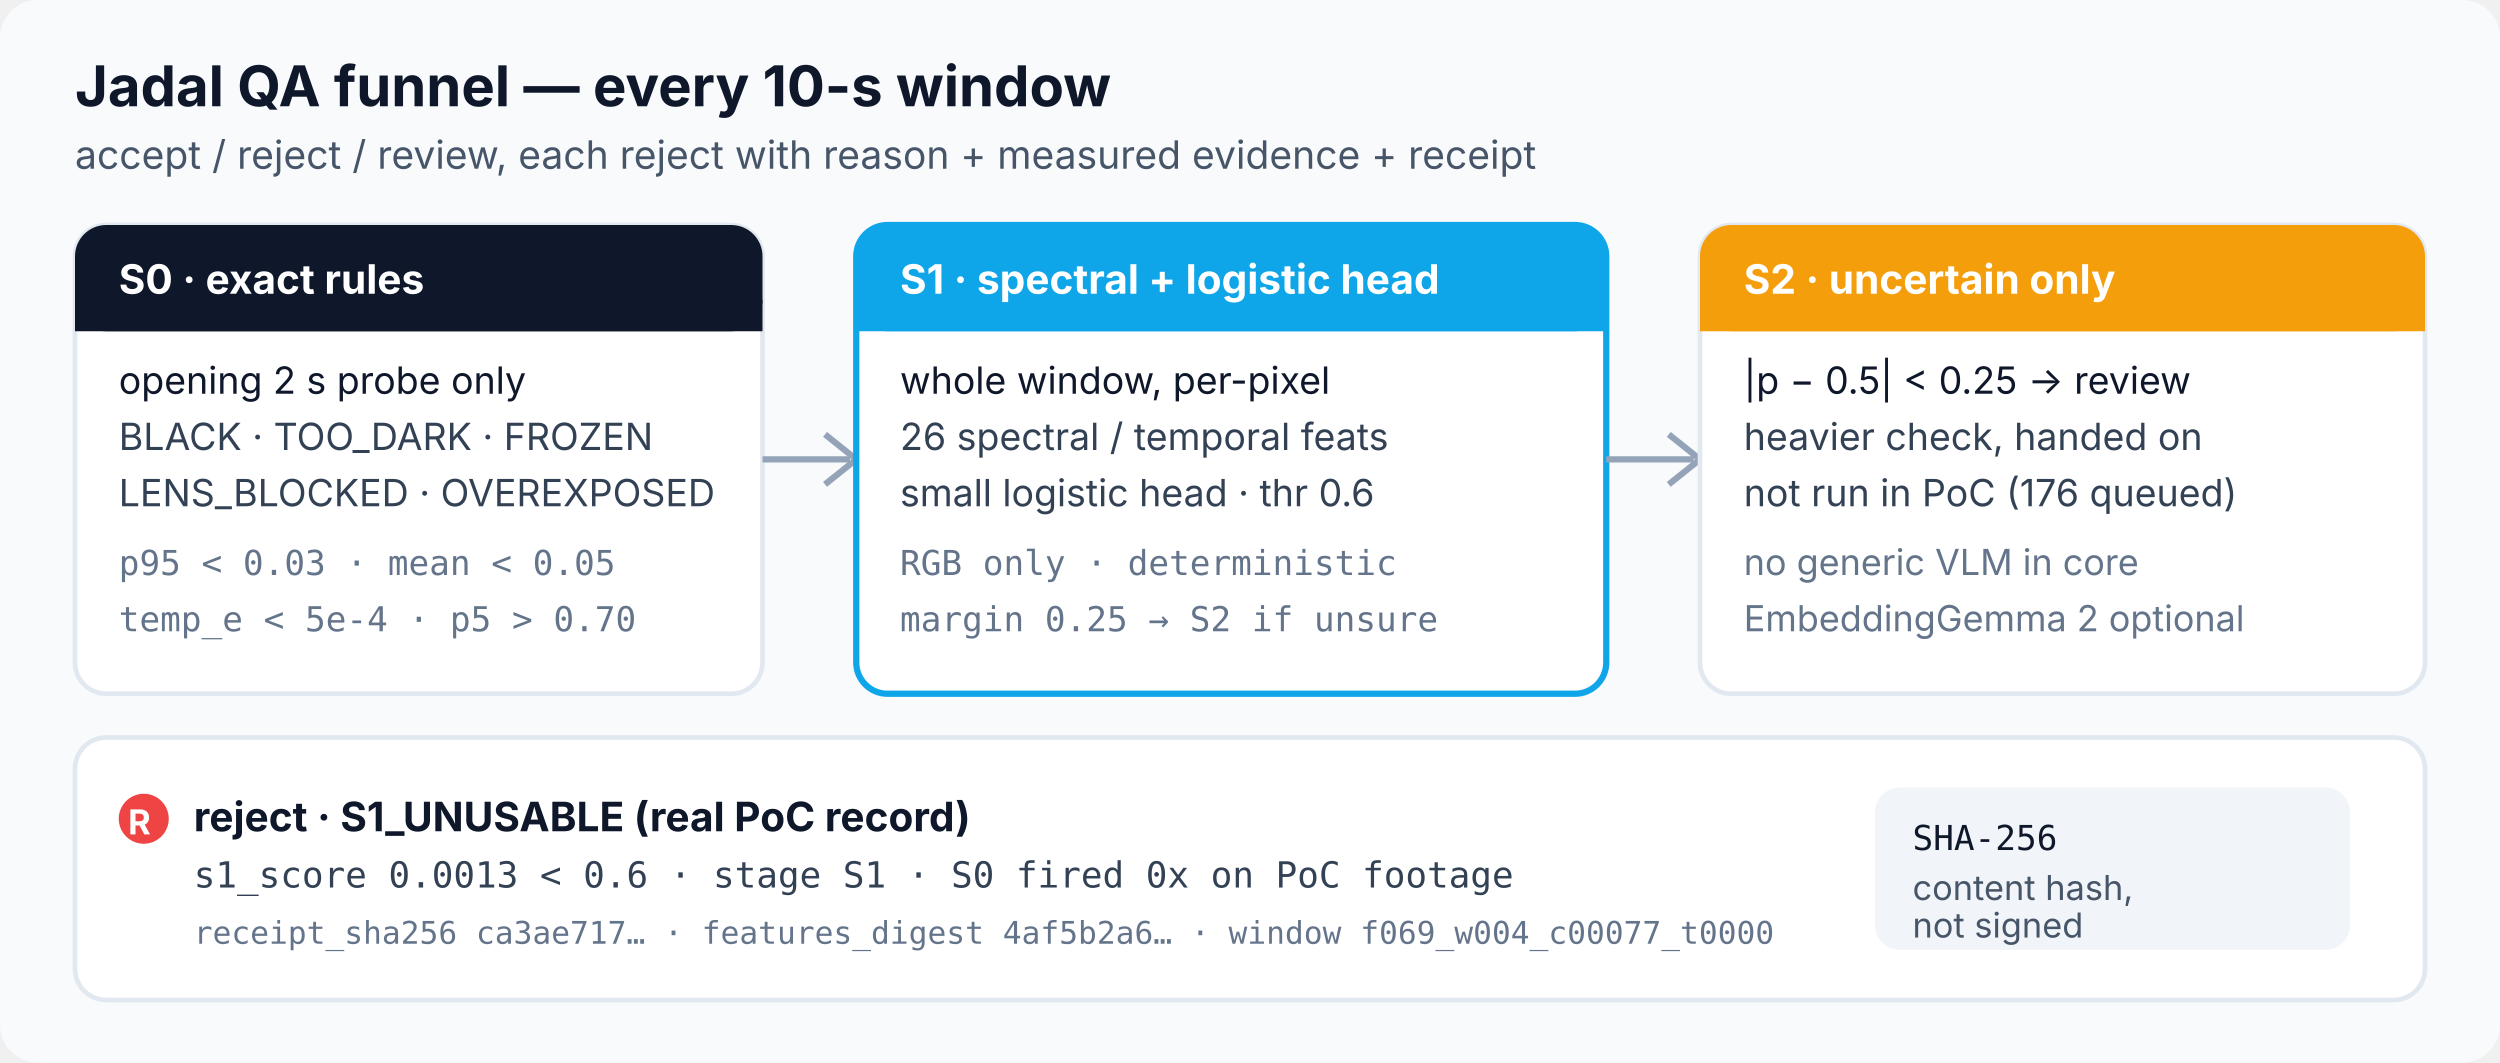
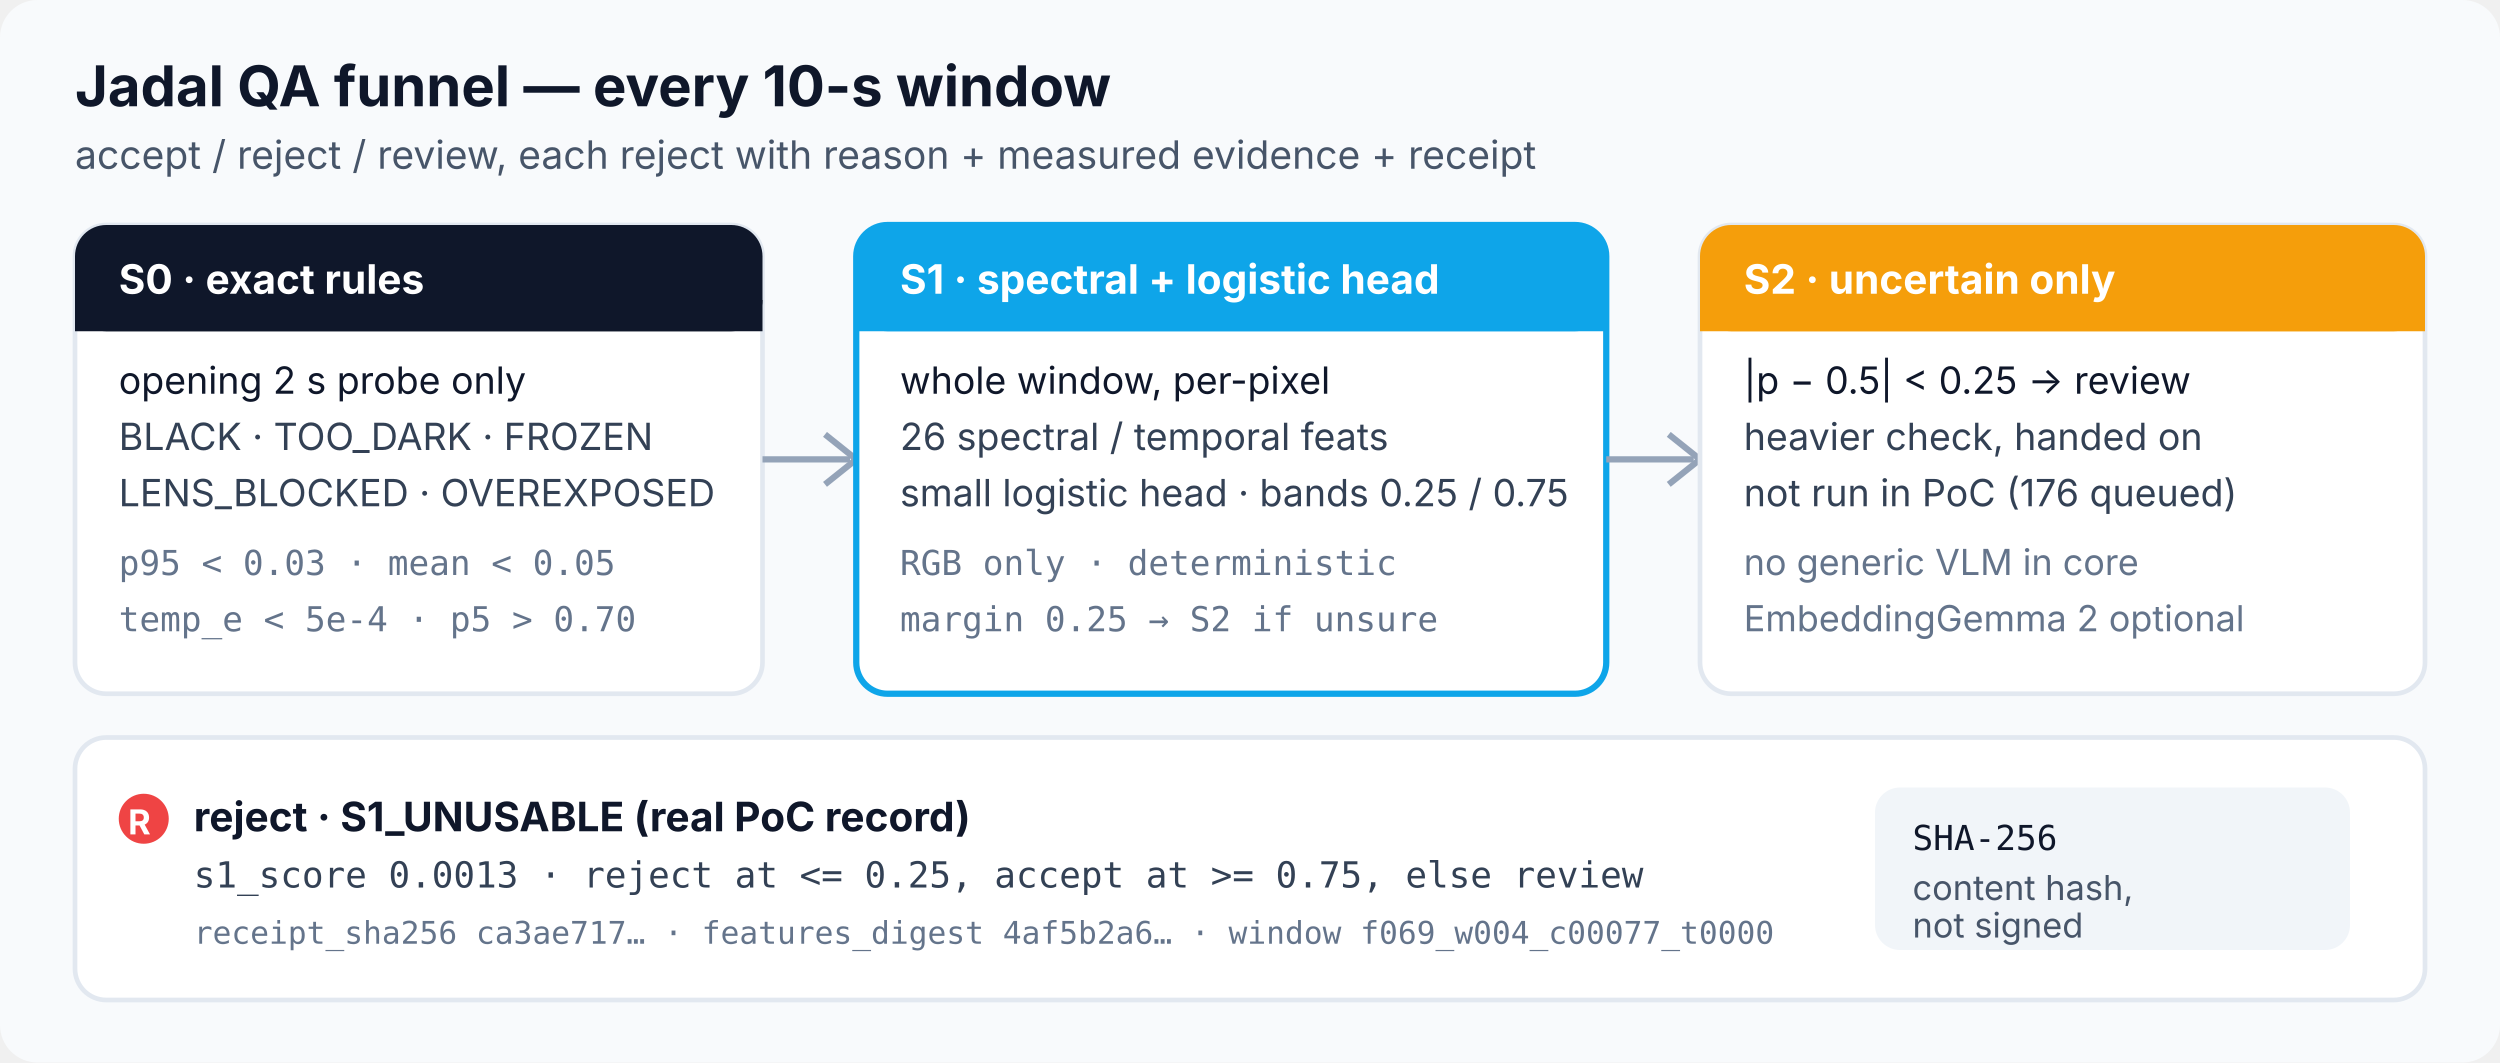
<svg xmlns="http://www.w3.org/2000/svg" width="800" height="340" viewBox="0 0 800 340" role="img" aria-label="Jadal QA funnel: S0 exact rules, S1 spectral features with logistic head, S2 review of uncertain windows, each reject with reason, evidence and content-hashed receipt">
  <rect x="0" y="0" width="800" height="340" rx="12" fill="#f8fafc" />
  <text x="24" y="34" font-family="Inter, Helvetica, Arial, sans-serif" font-size="18" font-weight="700" fill="#0f172a">Jadal QA funnel — every 10-s window</text>
  <text x="24" y="54" font-family="Inter, Helvetica, Arial, sans-serif" font-size="12.5" fill="#475569">accept / reject / review, each reject with reason + measured evidence + receipt</text>
  <g>
    <rect x="24" y="72" width="220" height="150" rx="10" fill="#ffffff" stroke="#e2e8f0" stroke-width="1.5" />
    <rect x="24" y="72" width="220" height="34" rx="10" fill="#0f172a" />
    <rect x="24" y="96" width="220" height="10" fill="#0f172a" />
    <text x="38" y="94" font-family="Inter, Helvetica, Arial, sans-serif" font-size="13" font-weight="700" fill="#ffffff">S0 · exact rules</text>
    <text x="38" y="126" font-family="Inter, Helvetica, Arial, sans-serif" font-size="12" fill="#0f172a">opening 2 s probe only</text>
    <text x="38" y="144" font-family="Inter, Helvetica, Arial, sans-serif" font-size="12" fill="#334155">BLACK · TOO_DARK · FROZEN</text>
    <text x="38" y="162" font-family="Inter, Helvetica, Arial, sans-serif" font-size="12" fill="#334155">LENS_BLOCKED · OVEREXPOSED</text>
    <text x="38" y="184" font-family="monospace, monospace" font-size="11" fill="#64748b">p95 &lt; 0.03 · mean &lt; 0.05</text>
    <text x="38" y="202" font-family="monospace, monospace" font-size="11" fill="#64748b">temp_e &lt; 5e-4 · p5 &gt; 0.70</text>
  </g>
  <g fill="none" stroke="#94a3b8" stroke-width="2">
    <line x1="244" y1="147" x2="272" y2="147" />
    <polyline points="264,139 274,147 264,155" fill="none" />
  </g>
  <g>
    <rect x="274" y="72" width="240" height="150" rx="10" fill="#ffffff" stroke="#0ea5e9" stroke-width="2" />
    <rect x="274" y="72" width="240" height="34" rx="10" fill="#0ea5e9" />
    <rect x="274" y="96" width="240" height="10" fill="#0ea5e9" />
    <text x="288" y="94" font-family="Inter, Helvetica, Arial, sans-serif" font-size="13" font-weight="700" fill="#ffffff">S1 · spectral + logistic head</text>
    <text x="288" y="126" font-family="Inter, Helvetica, Arial, sans-serif" font-size="12" fill="#0f172a">whole window, per-pixel</text>
    <text x="288" y="144" font-family="Inter, Helvetica, Arial, sans-serif" font-size="12" fill="#334155">26 spectral / temporal feats</text>
-     <text x="288" y="162" font-family="Inter, Helvetica, Arial, sans-serif" font-size="12" fill="#334155">small logistic head · thr 0.6</text>
+     <text x="288" y="162" font-family="Inter, Helvetica, Arial, sans-serif" font-size="12" fill="#334155">small logistic head · bands 0.25 / 0.75</text>
    <text x="288" y="184" font-family="monospace, monospace" font-size="11" fill="#64748b">RGB only · deterministic</text>
    <text x="288" y="202" font-family="monospace, monospace" font-size="11" fill="#64748b">margin 0.25 → S2 if unsure</text>
  </g>
  <g fill="none" stroke="#94a3b8" stroke-width="2">
    <line x1="514" y1="147" x2="542" y2="147" />
    <polyline points="534,139 544,147 534,155" fill="none" />
  </g>
  <g>
    <rect x="544" y="72" width="232" height="150" rx="10" fill="#ffffff" stroke="#e2e8f0" stroke-width="1.5" />
    <rect x="544" y="72" width="232" height="34" rx="10" fill="#f59e0b" />
    <rect x="544" y="96" width="232" height="10" fill="#f59e0b" />
    <text x="558" y="94" font-family="Inter, Helvetica, Arial, sans-serif" font-size="13" font-weight="700" fill="#ffffff">S2 · uncertain only</text>
    <text x="558" y="126" font-family="Inter, Helvetica, Arial, sans-serif" font-size="12" fill="#0f172a">|p − 0.5| &lt; 0.25 → review</text>
    <text x="558" y="144" font-family="Inter, Helvetica, Arial, sans-serif" font-size="12" fill="#334155">heavier check, handed on</text>
    <text x="558" y="162" font-family="Inter, Helvetica, Arial, sans-serif" font-size="12" fill="#334155">not run in PoC (176 queued)</text>
    <text x="558" y="184" font-family="Inter, Helvetica, Arial, sans-serif" font-size="11.5" fill="#64748b">no generic VLM in core</text>
    <text x="558" y="202" font-family="Inter, Helvetica, Arial, sans-serif" font-size="11.5" fill="#64748b">EmbeddingGemma 2 optional</text>
  </g>
  <g>
    <rect x="24" y="236" width="752" height="84" rx="10" fill="#ffffff" stroke="#e2e8f0" stroke-width="1.5" />
    <circle cx="46" cy="262" r="8" fill="#ef4444" />
    <text x="41" y="267" font-family="Inter, Helvetica, Arial, sans-serif" font-size="11" font-weight="700" fill="#ffffff">R</text>
    <text x="62" y="266" font-family="Inter, Helvetica, Arial, sans-serif" font-size="13" font-weight="700" fill="#0f172a">reject · S1_UNUSABLE (real PoC record)</text>
-     <text x="62" y="284" font-family="monospace, monospace" font-size="11.5" fill="#334155">s1_score 0.0013 &lt; 0.6 · stage S1 · S0 fired 0x on PoC footage</text>
+     <text x="62" y="284" font-family="monospace, monospace" font-size="11.5" fill="#334155">s1_score 0.0013 · reject at &lt;= 0.25, accept at &gt;= 0.75, else review</text>
    <text x="62" y="302" font-family="monospace, monospace" font-size="10" fill="#64748b">receipt_sha256 ca3ae717… · features_digest 4af5b2a6… · window f069_w004_c00077_t0000</text>
    <rect x="600" y="252" width="152" height="52" rx="8" fill="#f1f5f9" />
    <text x="612" y="272" font-family="monospace, monospace" font-size="11" fill="#0f172a">SHA-256</text>
    <text x="612" y="288" font-family="Inter, Helvetica, Arial, sans-serif" font-size="11" fill="#475569">content hash,</text>
    <text x="612" y="300" font-family="Inter, Helvetica, Arial, sans-serif" font-size="11" fill="#475569">not signed</text>
  </g>
</svg>
